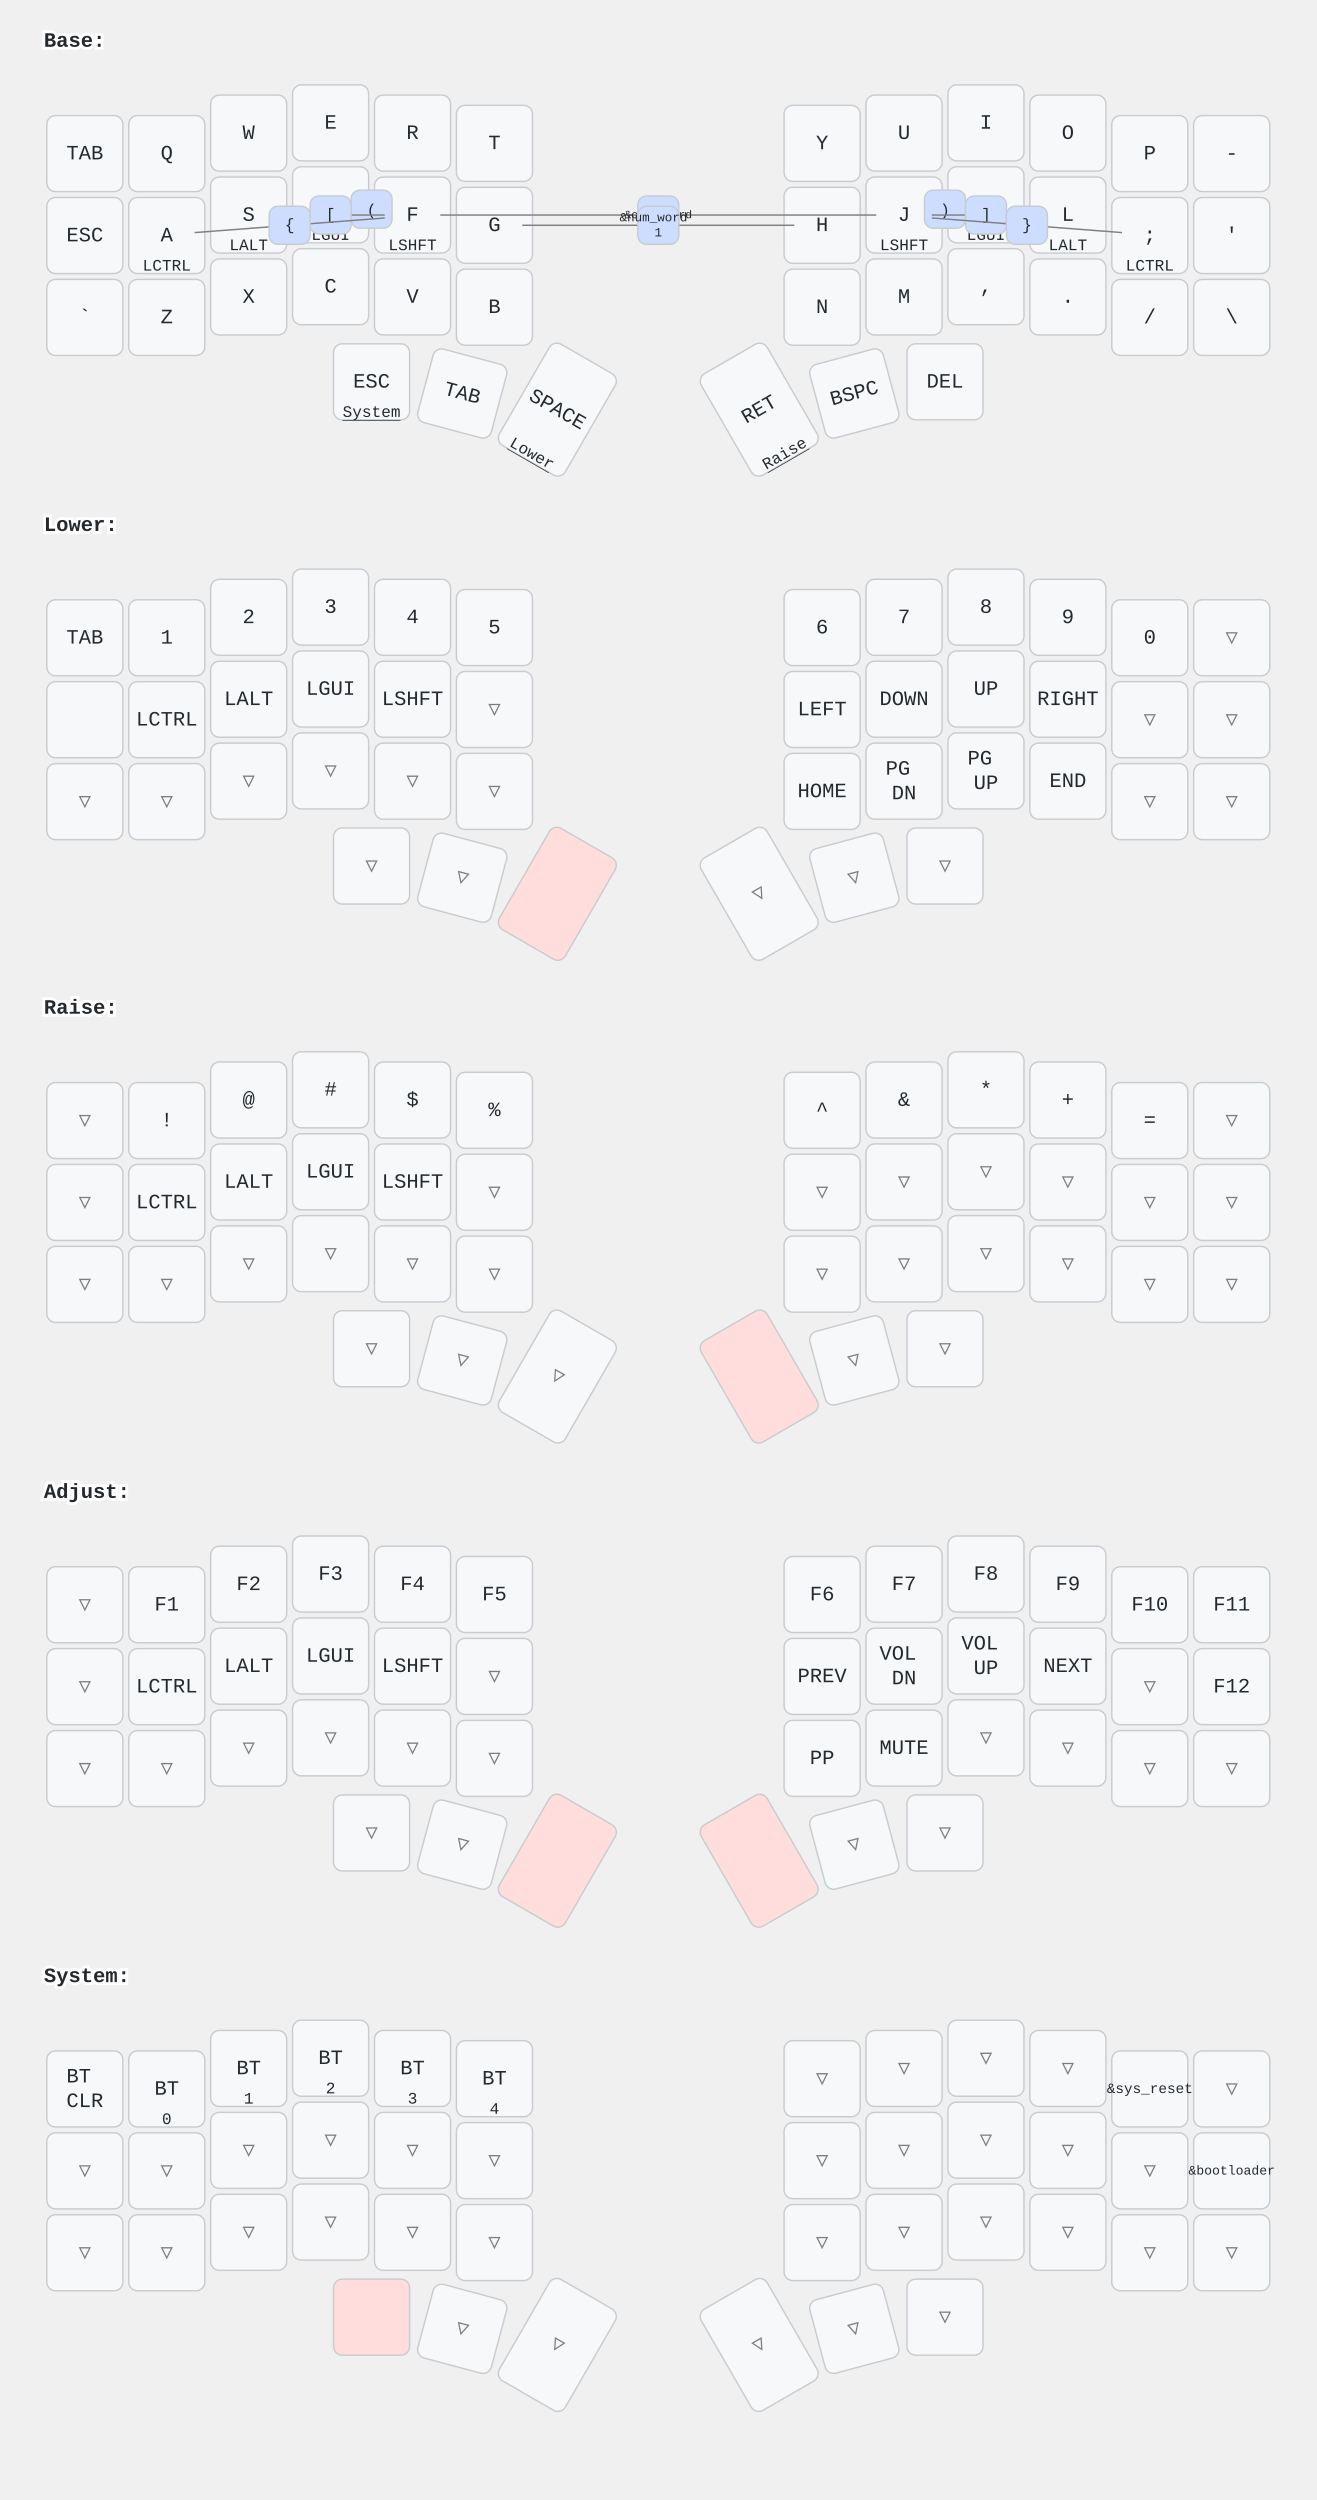
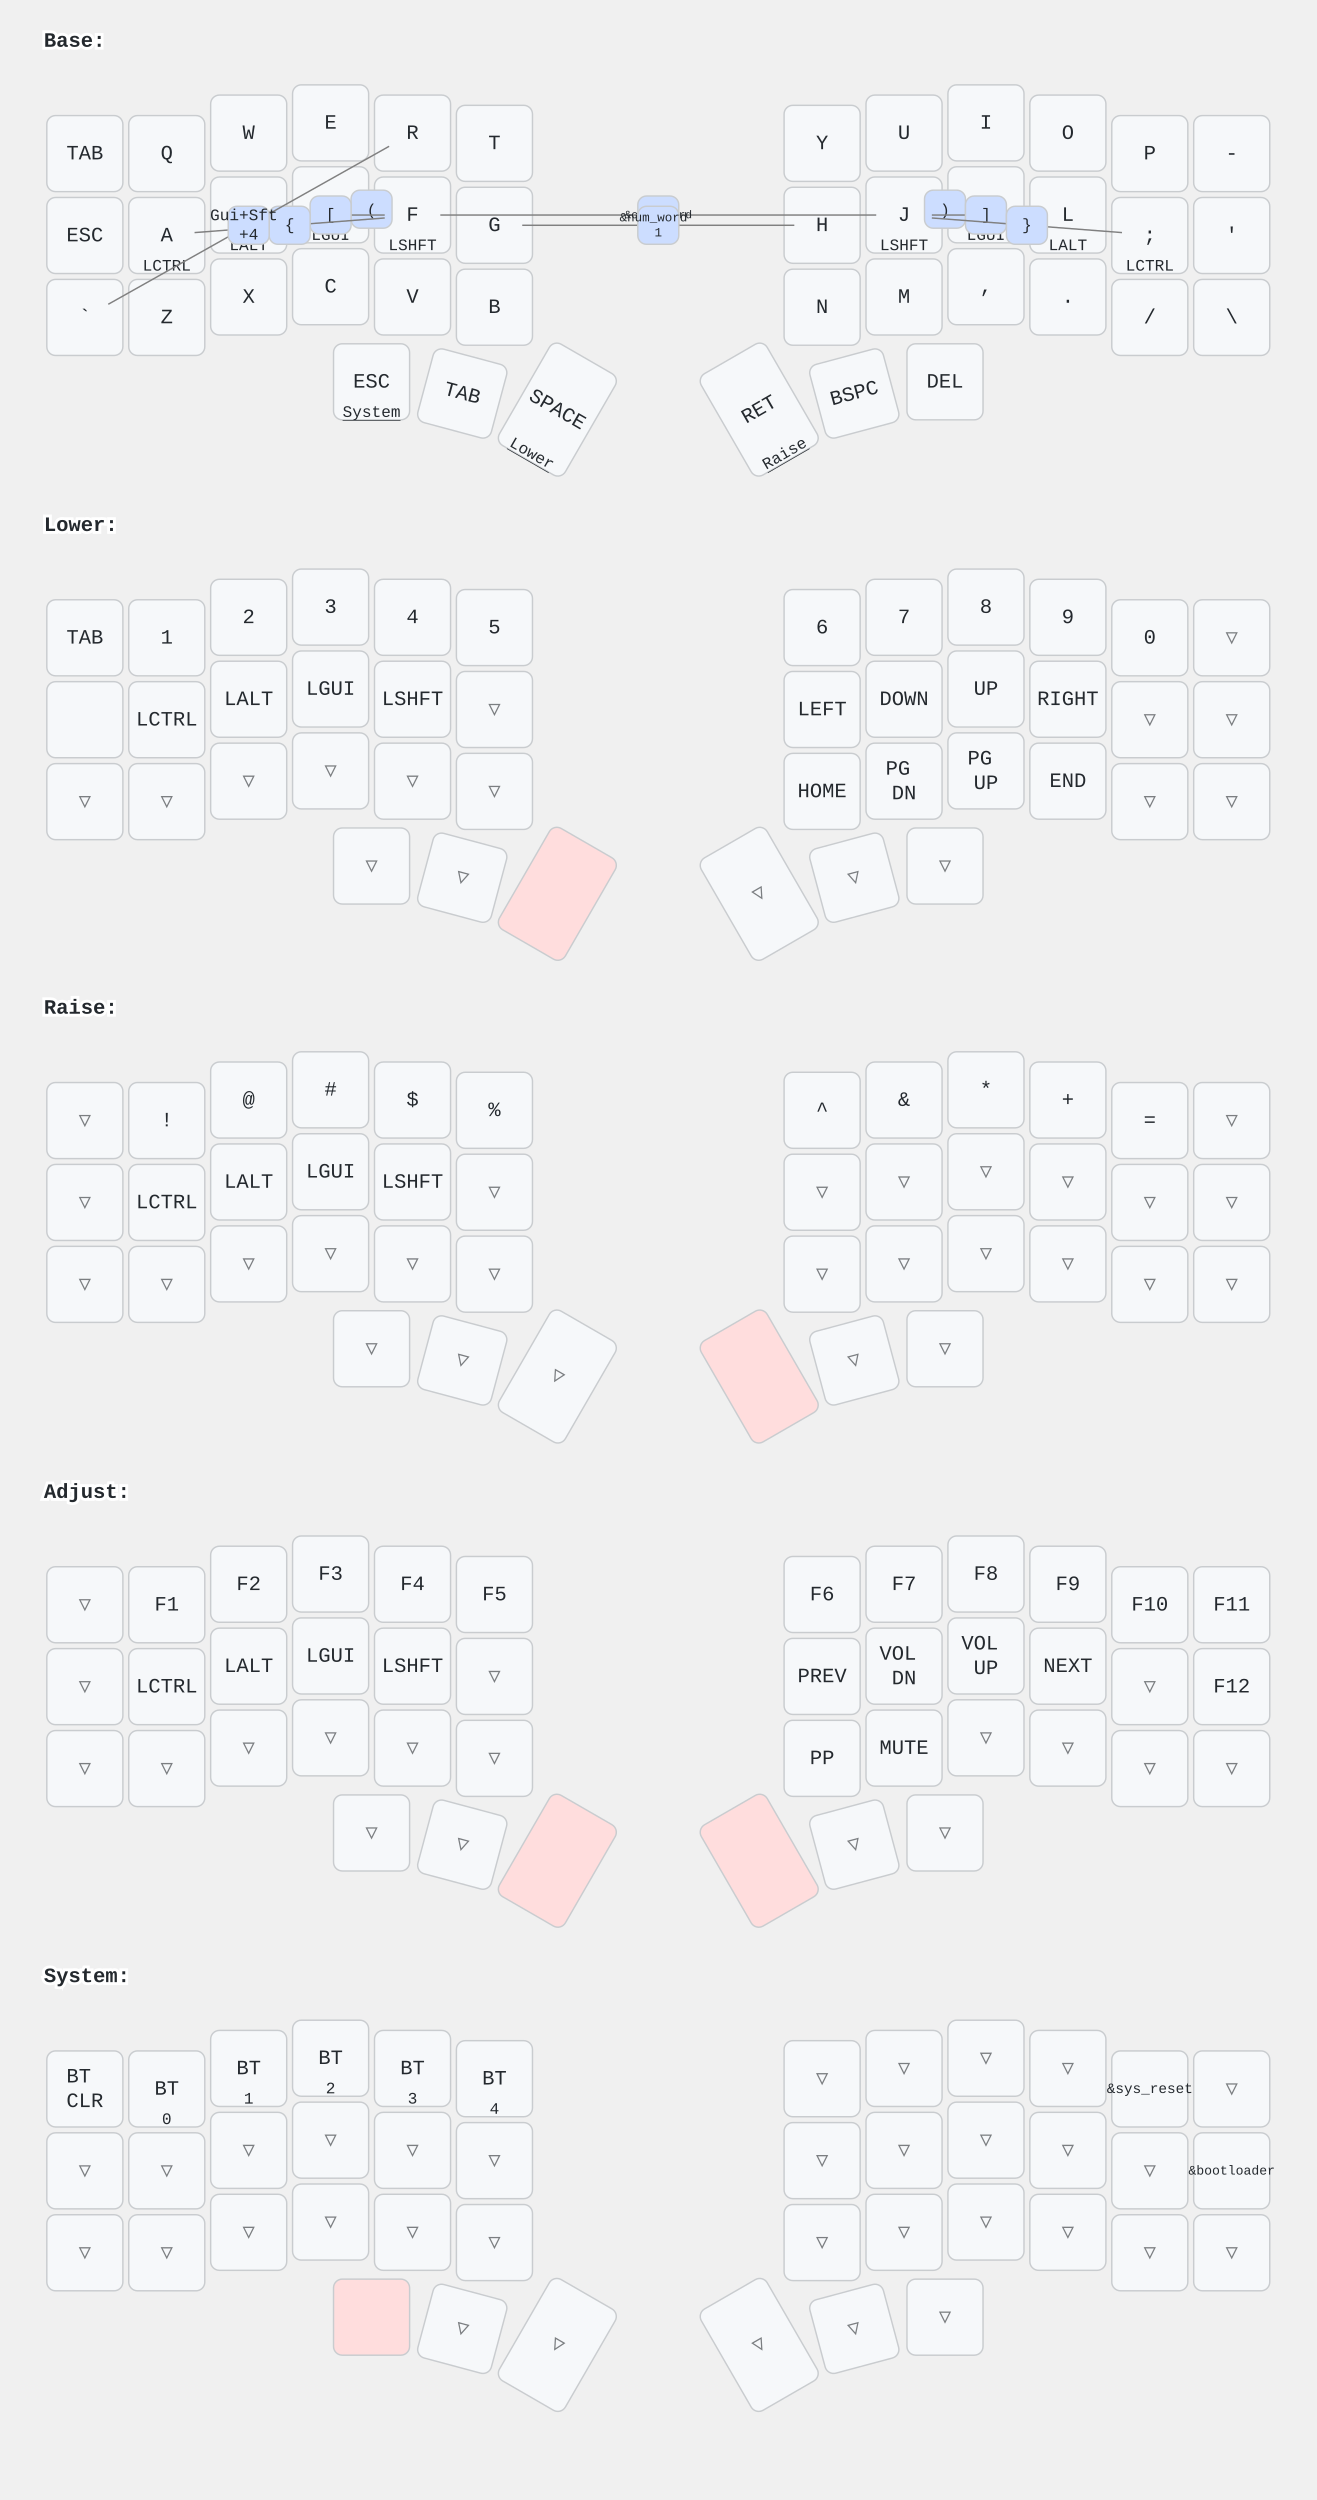
<svg xmlns="http://www.w3.org/2000/svg" width="900" height="1709" viewBox="0 0 900 1709" class="keymap">
  <style>/* inherit to force styles through use tags */
svg path {
    fill: inherit;
}

/* font and background color specifications */
svg.keymap {
    font-family: SFMono-Regular,Consolas,Liberation Mono,Menlo,monospace;
    font-size: 14px;
    font-kerning: normal;
    text-rendering: optimizeLegibility;
    fill: #24292e;
}

/* default key styling */
rect.key {
    fill: #f6f8fa;
}

rect.key, rect.combo {
    stroke: #c9cccf;
    stroke-width: 1;
}

/* default key side styling, only used is draw_key_sides is set */
rect.side {
    filter: brightness(90%);
}

/* color accent for combo boxes */
rect.combo, rect.combo-separate {
    fill: #cdf;
}

/* color accent for held keys */
rect.held, rect.combo.held {
    fill: #fdd;
}

/* color accent for ghost (optional) keys */
rect.ghost, rect.combo.ghost {
    stroke-dasharray: 4, 4;
    stroke-width: 2;
}

text {
    text-anchor: middle;
    dominant-baseline: middle;
}

/* styling for layer labels */
text.label {
    font-weight: bold;
    text-anchor: start;
    stroke: white;
    stroke-width: 4;
    paint-order: stroke;
}

/* styling for optional footer */
text.footer {
    text-anchor: end;
    dominant-baseline: auto;
    stroke: white;
    stroke-width: 4;
    paint-order: stroke;
}

/* styling for combo tap, and key non-tap label text */
text.combo, text.hold, text.shifted, text.left, text.right, text.tl, text.tr, text.bl, text.br {
    font-size: 11px;
}

text.hold, text.bl, text.br {
    text-anchor: middle;
    dominant-baseline: auto;
}

text.shifted, text.tl, text.tr {
    text-anchor: middle;
    dominant-baseline: hanging;
}

text.left, text.tl, text.bl {
    text-anchor: start;
}

text.right, text.tr, text.br {
    text-anchor: end;
}

text.layer-activator {
    text-decoration: underline;
}

/* styling for hold/shifted label text in combo box */
text.combo.hold, text.combo.shifted, text.combo.left, text.combo.right {
    font-size: 8px;
}

/* lighter symbol for transparent keys */
text.trans {
    fill: #7b7e81;
}

/* styling for combo dendrons */
path.combo {
    stroke-width: 1;
    stroke: gray;
    fill: none;
}

/* Start Tabler Icons Cleanup */
/* cannot use height/width with glyphs */
.icon-tabler &gt; path {
    fill: inherit;
    stroke: inherit;
    stroke-width: 2;
}
/* hide tabler's default box */
.icon-tabler &gt; path[stroke="none"][fill="none"] {
    visibility: hidden;
}
/* End Tabler Icons Cleanup */
</style>
  <g transform="translate(30, 0)" class="layer-Base">
    <text x="0" y="28" class="label" id="Base">Base:</text>
    <g transform="translate(0, 56)">
      <g transform="translate(28, 49)" class="key keypos-0">
        <rect rx="6" ry="6" x="-26" y="-26" width="52" height="52" class="key" />
        <text x="0" y="0" class="key tap">TAB</text>
      </g>
      <g transform="translate(84, 49)" class="key keypos-1">
        <rect rx="6" ry="6" x="-26" y="-26" width="52" height="52" class="key" />
        <text x="0" y="0" class="key tap">Q</text>
      </g>
      <g transform="translate(140, 35)" class="key keypos-2">
        <rect rx="6" ry="6" x="-26" y="-26" width="52" height="52" class="key" />
        <text x="0" y="0" class="key tap">W</text>
      </g>
      <g transform="translate(196, 28)" class="key keypos-3">
        <rect rx="6" ry="6" x="-26" y="-26" width="52" height="52" class="key" />
        <text x="0" y="0" class="key tap">E</text>
      </g>
      <g transform="translate(252, 35)" class="key keypos-4">
        <rect rx="6" ry="6" x="-26" y="-26" width="52" height="52" class="key" />
        <text x="0" y="0" class="key tap">R</text>
      </g>
      <g transform="translate(308, 42)" class="key keypos-5">
        <rect rx="6" ry="6" x="-26" y="-26" width="52" height="52" class="key" />
        <text x="0" y="0" class="key tap">T</text>
      </g>
      <g transform="translate(532, 42)" class="key keypos-6">
        <rect rx="6" ry="6" x="-26" y="-26" width="52" height="52" class="key" />
        <text x="0" y="0" class="key tap">Y</text>
      </g>
      <g transform="translate(588, 35)" class="key keypos-7">
        <rect rx="6" ry="6" x="-26" y="-26" width="52" height="52" class="key" />
        <text x="0" y="0" class="key tap">U</text>
      </g>
      <g transform="translate(644, 28)" class="key keypos-8">
        <rect rx="6" ry="6" x="-26" y="-26" width="52" height="52" class="key" />
        <text x="0" y="0" class="key tap">I</text>
      </g>
      <g transform="translate(700, 35)" class="key keypos-9">
        <rect rx="6" ry="6" x="-26" y="-26" width="52" height="52" class="key" />
        <text x="0" y="0" class="key tap">O</text>
      </g>
      <g transform="translate(756, 49)" class="key keypos-10">
        <rect rx="6" ry="6" x="-26" y="-26" width="52" height="52" class="key" />
        <text x="0" y="0" class="key tap">P</text>
      </g>
      <g transform="translate(812, 49)" class="key keypos-11">
        <rect rx="6" ry="6" x="-26" y="-26" width="52" height="52" class="key" />
        <text x="0" y="0" class="key tap">-</text>
      </g>
      <g transform="translate(28, 105)" class="key keypos-12">
        <rect rx="6" ry="6" x="-26" y="-26" width="52" height="52" class="key" />
        <text x="0" y="0" class="key tap">ESC</text>
      </g>
      <g transform="translate(84, 105)" class="key keypos-13">
        <rect rx="6" ry="6" x="-26" y="-26" width="52" height="52" class="key" />
        <text x="0" y="0" class="key tap">A</text>
        <text x="0" y="24" class="key hold">LCTRL</text>
      </g>
      <g transform="translate(140, 91)" class="key keypos-14">
        <rect rx="6" ry="6" x="-26" y="-26" width="52" height="52" class="key" />
        <text x="0" y="0" class="key tap">S</text>
        <text x="0" y="24" class="key hold">LALT</text>
      </g>
      <g transform="translate(196, 84)" class="key keypos-15">
        <rect rx="6" ry="6" x="-26" y="-26" width="52" height="52" class="key" />
        <text x="0" y="0" class="key tap">D</text>
        <text x="0" y="24" class="key hold">LGUI</text>
      </g>
      <g transform="translate(252, 91)" class="key keypos-16">
        <rect rx="6" ry="6" x="-26" y="-26" width="52" height="52" class="key" />
        <text x="0" y="0" class="key tap">F</text>
        <text x="0" y="24" class="key hold">LSHFT</text>
      </g>
      <g transform="translate(308, 98)" class="key keypos-17">
        <rect rx="6" ry="6" x="-26" y="-26" width="52" height="52" class="key" />
        <text x="0" y="0" class="key tap">G</text>
      </g>
      <g transform="translate(532, 98)" class="key keypos-18">
        <rect rx="6" ry="6" x="-26" y="-26" width="52" height="52" class="key" />
        <text x="0" y="0" class="key tap">H</text>
      </g>
      <g transform="translate(588, 91)" class="key keypos-19">
        <rect rx="6" ry="6" x="-26" y="-26" width="52" height="52" class="key" />
        <text x="0" y="0" class="key tap">J</text>
        <text x="0" y="24" class="key hold">LSHFT</text>
      </g>
      <g transform="translate(644, 84)" class="key keypos-20">
        <rect rx="6" ry="6" x="-26" y="-26" width="52" height="52" class="key" />
        <text x="0" y="0" class="key tap">K</text>
        <text x="0" y="24" class="key hold">LGUI</text>
      </g>
      <g transform="translate(700, 91)" class="key keypos-21">
        <rect rx="6" ry="6" x="-26" y="-26" width="52" height="52" class="key" />
        <text x="0" y="0" class="key tap">L</text>
        <text x="0" y="24" class="key hold">LALT</text>
      </g>
      <g transform="translate(756, 105)" class="key keypos-22">
        <rect rx="6" ry="6" x="-26" y="-26" width="52" height="52" class="key" />
        <text x="0" y="0" class="key tap">;</text>
        <text x="0" y="24" class="key hold">LCTRL</text>
      </g>
      <g transform="translate(812, 105)" class="key keypos-23">
        <rect rx="6" ry="6" x="-26" y="-26" width="52" height="52" class="key" />
        <text x="0" y="0" class="key tap">'</text>
      </g>
      <g transform="translate(28, 161)" class="key keypos-24">
        <rect rx="6" ry="6" x="-26" y="-26" width="52" height="52" class="key" />
        <text x="0" y="0" class="key tap">`</text>
      </g>
      <g transform="translate(84, 161)" class="key keypos-25">
        <rect rx="6" ry="6" x="-26" y="-26" width="52" height="52" class="key" />
        <text x="0" y="0" class="key tap">Z</text>
      </g>
      <g transform="translate(140, 147)" class="key keypos-26">
        <rect rx="6" ry="6" x="-26" y="-26" width="52" height="52" class="key" />
        <text x="0" y="0" class="key tap">X</text>
      </g>
      <g transform="translate(196, 140)" class="key keypos-27">
        <rect rx="6" ry="6" x="-26" y="-26" width="52" height="52" class="key" />
        <text x="0" y="0" class="key tap">C</text>
      </g>
      <g transform="translate(252, 147)" class="key keypos-28">
        <rect rx="6" ry="6" x="-26" y="-26" width="52" height="52" class="key" />
        <text x="0" y="0" class="key tap">V</text>
      </g>
      <g transform="translate(308, 154)" class="key keypos-29">
        <rect rx="6" ry="6" x="-26" y="-26" width="52" height="52" class="key" />
        <text x="0" y="0" class="key tap">B</text>
      </g>
      <g transform="translate(532, 154)" class="key keypos-30">
        <rect rx="6" ry="6" x="-26" y="-26" width="52" height="52" class="key" />
        <text x="0" y="0" class="key tap">N</text>
      </g>
      <g transform="translate(588, 147)" class="key keypos-31">
        <rect rx="6" ry="6" x="-26" y="-26" width="52" height="52" class="key" />
        <text x="0" y="0" class="key tap">M</text>
      </g>
      <g transform="translate(644, 140)" class="key keypos-32">
        <rect rx="6" ry="6" x="-26" y="-26" width="52" height="52" class="key" />
        <text x="0" y="0" class="key tap">,</text>
      </g>
      <g transform="translate(700, 147)" class="key keypos-33">
        <rect rx="6" ry="6" x="-26" y="-26" width="52" height="52" class="key" />
        <text x="0" y="0" class="key tap">.</text>
      </g>
      <g transform="translate(756, 161)" class="key keypos-34">
        <rect rx="6" ry="6" x="-26" y="-26" width="52" height="52" class="key" />
        <text x="0" y="0" class="key tap">/</text>
      </g>
      <g transform="translate(812, 161)" class="key keypos-35">
        <rect rx="6" ry="6" x="-26" y="-26" width="52" height="52" class="key" />
        <text x="0" y="0" class="key tap">\</text>
      </g>
      <g transform="translate(224, 205)" class="key keypos-36">
        <rect rx="6" ry="6" x="-26" y="-26" width="52" height="52" class="key" />
        <text x="0" y="0" class="key tap">ESC</text>
        <a href="#System">
          <text x="0" y="24" class="key hold layer-activator">System</text>
        </a>
      </g>
      <g transform="translate(286, 213) rotate(15.0)" class="key keypos-37">
        <rect rx="6" ry="6" x="-26" y="-26" width="52" height="52" class="key" />
        <text x="0" y="0" class="key tap">TAB</text>
      </g>
      <g transform="translate(351, 224) rotate(30.0)" class="key keypos-38">
        <rect rx="6" ry="6" x="-26" y="-40" width="52" height="80" class="key" />
        <text x="0" y="0" class="key tap">SPACE</text>
        <a href="#Lower">
          <text x="0" y="38" class="key hold layer-activator">Lower</text>
        </a>
      </g>
      <g transform="translate(489, 224) rotate(-30.0)" class="key keypos-39">
        <rect rx="6" ry="6" x="-26" y="-40" width="52" height="80" class="key" />
        <text x="0" y="0" class="key tap">RET</text>
        <a href="#Raise">
          <text x="0" y="38" class="key hold layer-activator">Raise</text>
        </a>
      </g>
      <g transform="translate(554, 213) rotate(-15.0)" class="key keypos-40">
        <rect rx="6" ry="6" x="-26" y="-26" width="52" height="52" class="key" />
        <text x="0" y="0" class="key tap">BSPC</text>
      </g>
      <g transform="translate(616, 205)" class="key keypos-41">
        <rect rx="6" ry="6" x="-26" y="-26" width="52" height="52" class="key" />
        <text x="0" y="0" class="key tap">DEL</text>
      </g>
      <g class="combo combopos-0">
        <rect rx="6" ry="6" x="210" y="74" width="28" height="26" class="combo" />
        <text x="224" y="88" class="combo tap">(</text>
      </g>
      <g class="combo combopos-1">
        <rect rx="6" ry="6" x="602" y="74" width="28" height="26" class="combo" />
        <text x="616" y="88" class="combo tap">)</text>
      </g>
      <g class="combo combopos-2">
        <path d="M196,91 l-37,0" class="combo" />
        <path d="M196,91 l37,0" class="combo" />
        <rect rx="6" ry="6" x="182" y="78" width="28" height="26" class="combo" />
        <text x="196" y="91" class="combo tap">[</text>
      </g>
      <g class="combo combopos-3">
        <path d="M644,91 l-37,0" class="combo" />
        <path d="M644,91 l37,0" class="combo" />
        <rect rx="6" ry="6" x="630" y="78" width="28" height="26" class="combo" />
        <text x="644" y="91" class="combo tap">]</text>
      </g>
      <g class="combo combopos-4">
        <path d="M168,98 l-65,5" class="combo" />
        <path d="M168,98 l65,-5" class="combo" />
        <rect rx="6" ry="6" x="154" y="85" width="28" height="26" class="combo" />
        <text x="168" y="98" class="combo tap">{</text>
      </g>
      <g class="combo combopos-5">
        <path d="M672,98 l-65,-5" class="combo" />
        <path d="M672,98 l65,5" class="combo" />
        <rect rx="6" ry="6" x="658" y="85" width="28" height="26" class="combo" />
        <text x="672" y="98" class="combo tap">}</text>
      </g>
      <g class="combo combopos-6">
        <path d="M420,91 l-149,0" class="combo" />
        <path d="M420,91 l149,0" class="combo" />
        <rect rx="6" ry="6" x="406" y="78" width="28" height="26" class="combo" />
        <text x="420" y="91" class="combo tap">
          <tspan style="font-size: 70%">&amp;caps_word</tspan>
        </text>
      </g>
      <g class="combo combopos-7">
+         <path d="M140,98 l-96,54" class="combo" />
+         <path d="M140,98 l96,-54" class="combo" />
+         <rect rx="6" ry="6" x="126" y="85" width="28" height="26" class="combo" />
+         <text x="140" y="98" class="combo tap">
+           <tspan x="140" dy="-0.6em">Gui+Sft</tspan>
+           <tspan x="140" dy="1.2em">+4</tspan>
+         </text>
+       </g>
+       <g class="combo combopos-8">
        <path d="M420,98 l-93,0" class="combo" />
        <path d="M420,98 l93,0" class="combo" />
        <rect rx="6" ry="6" x="406" y="85" width="28" height="26" class="combo" />
        <text x="420" y="98" class="combo tap">
          <tspan x="420" dy="-0.6em" style="font-size: 78%">&amp;num_word</tspan>
          <tspan x="420" dy="1.2em" style="font-size: 78%">1</tspan>
        </text>
      </g>
    </g>
  </g>
  <g transform="translate(30, 331)" class="layer-Lower">
    <text x="0" y="28" class="label" id="Lower">Lower:</text>
    <g transform="translate(0, 56)">
      <g transform="translate(28, 49)" class="key keypos-0">
        <rect rx="6" ry="6" x="-26" y="-26" width="52" height="52" class="key" />
        <text x="0" y="0" class="key tap">TAB</text>
      </g>
      <g transform="translate(84, 49)" class="key keypos-1">
        <rect rx="6" ry="6" x="-26" y="-26" width="52" height="52" class="key" />
        <text x="0" y="0" class="key tap">1</text>
      </g>
      <g transform="translate(140, 35)" class="key keypos-2">
        <rect rx="6" ry="6" x="-26" y="-26" width="52" height="52" class="key" />
        <text x="0" y="0" class="key tap">2</text>
      </g>
      <g transform="translate(196, 28)" class="key keypos-3">
        <rect rx="6" ry="6" x="-26" y="-26" width="52" height="52" class="key" />
        <text x="0" y="0" class="key tap">3</text>
      </g>
      <g transform="translate(252, 35)" class="key keypos-4">
        <rect rx="6" ry="6" x="-26" y="-26" width="52" height="52" class="key" />
        <text x="0" y="0" class="key tap">4</text>
      </g>
      <g transform="translate(308, 42)" class="key keypos-5">
        <rect rx="6" ry="6" x="-26" y="-26" width="52" height="52" class="key" />
        <text x="0" y="0" class="key tap">5</text>
      </g>
      <g transform="translate(532, 42)" class="key keypos-6">
        <rect rx="6" ry="6" x="-26" y="-26" width="52" height="52" class="key" />
        <text x="0" y="0" class="key tap">6</text>
      </g>
      <g transform="translate(588, 35)" class="key keypos-7">
        <rect rx="6" ry="6" x="-26" y="-26" width="52" height="52" class="key" />
        <text x="0" y="0" class="key tap">7</text>
      </g>
      <g transform="translate(644, 28)" class="key keypos-8">
        <rect rx="6" ry="6" x="-26" y="-26" width="52" height="52" class="key" />
        <text x="0" y="0" class="key tap">8</text>
      </g>
      <g transform="translate(700, 35)" class="key keypos-9">
        <rect rx="6" ry="6" x="-26" y="-26" width="52" height="52" class="key" />
        <text x="0" y="0" class="key tap">9</text>
      </g>
      <g transform="translate(756, 49)" class="key keypos-10">
        <rect rx="6" ry="6" x="-26" y="-26" width="52" height="52" class="key" />
        <text x="0" y="0" class="key tap">0</text>
      </g>
      <g transform="translate(812, 49)" class="key trans keypos-11">
        <rect rx="6" ry="6" x="-26" y="-26" width="52" height="52" class="key trans" />
        <text x="0" y="0" class="key trans tap">▽</text>
      </g>
      <g transform="translate(28, 105)" class="key keypos-12">
        <rect rx="6" ry="6" x="-26" y="-26" width="52" height="52" class="key" />
      </g>
      <g transform="translate(84, 105)" class="key keypos-13">
        <rect rx="6" ry="6" x="-26" y="-26" width="52" height="52" class="key" />
        <text x="0" y="0" class="key tap">LCTRL</text>
      </g>
      <g transform="translate(140, 91)" class="key keypos-14">
        <rect rx="6" ry="6" x="-26" y="-26" width="52" height="52" class="key" />
        <text x="0" y="0" class="key tap">LALT</text>
      </g>
      <g transform="translate(196, 84)" class="key keypos-15">
        <rect rx="6" ry="6" x="-26" y="-26" width="52" height="52" class="key" />
        <text x="0" y="0" class="key tap">LGUI</text>
      </g>
      <g transform="translate(252, 91)" class="key keypos-16">
        <rect rx="6" ry="6" x="-26" y="-26" width="52" height="52" class="key" />
        <text x="0" y="0" class="key tap">LSHFT</text>
      </g>
      <g transform="translate(308, 98)" class="key trans keypos-17">
        <rect rx="6" ry="6" x="-26" y="-26" width="52" height="52" class="key trans" />
        <text x="0" y="0" class="key trans tap">▽</text>
      </g>
      <g transform="translate(532, 98)" class="key keypos-18">
        <rect rx="6" ry="6" x="-26" y="-26" width="52" height="52" class="key" />
        <text x="0" y="0" class="key tap">LEFT</text>
      </g>
      <g transform="translate(588, 91)" class="key keypos-19">
        <rect rx="6" ry="6" x="-26" y="-26" width="52" height="52" class="key" />
        <text x="0" y="0" class="key tap">DOWN</text>
      </g>
      <g transform="translate(644, 84)" class="key keypos-20">
        <rect rx="6" ry="6" x="-26" y="-26" width="52" height="52" class="key" />
        <text x="0" y="0" class="key tap">UP</text>
      </g>
      <g transform="translate(700, 91)" class="key keypos-21">
        <rect rx="6" ry="6" x="-26" y="-26" width="52" height="52" class="key" />
        <text x="0" y="0" class="key tap">RIGHT</text>
      </g>
      <g transform="translate(756, 105)" class="key trans keypos-22">
        <rect rx="6" ry="6" x="-26" y="-26" width="52" height="52" class="key trans" />
        <text x="0" y="0" class="key trans tap">▽</text>
      </g>
      <g transform="translate(812, 105)" class="key trans keypos-23">
        <rect rx="6" ry="6" x="-26" y="-26" width="52" height="52" class="key trans" />
        <text x="0" y="0" class="key trans tap">▽</text>
      </g>
      <g transform="translate(28, 161)" class="key trans keypos-24">
        <rect rx="6" ry="6" x="-26" y="-26" width="52" height="52" class="key trans" />
        <text x="0" y="0" class="key trans tap">▽</text>
      </g>
      <g transform="translate(84, 161)" class="key trans keypos-25">
        <rect rx="6" ry="6" x="-26" y="-26" width="52" height="52" class="key trans" />
        <text x="0" y="0" class="key trans tap">▽</text>
      </g>
      <g transform="translate(140, 147)" class="key trans keypos-26">
        <rect rx="6" ry="6" x="-26" y="-26" width="52" height="52" class="key trans" />
        <text x="0" y="0" class="key trans tap">▽</text>
      </g>
      <g transform="translate(196, 140)" class="key trans keypos-27">
        <rect rx="6" ry="6" x="-26" y="-26" width="52" height="52" class="key trans" />
        <text x="0" y="0" class="key trans tap">▽</text>
      </g>
      <g transform="translate(252, 147)" class="key trans keypos-28">
        <rect rx="6" ry="6" x="-26" y="-26" width="52" height="52" class="key trans" />
        <text x="0" y="0" class="key trans tap">▽</text>
      </g>
      <g transform="translate(308, 154)" class="key trans keypos-29">
        <rect rx="6" ry="6" x="-26" y="-26" width="52" height="52" class="key trans" />
        <text x="0" y="0" class="key trans tap">▽</text>
      </g>
      <g transform="translate(532, 154)" class="key keypos-30">
        <rect rx="6" ry="6" x="-26" y="-26" width="52" height="52" class="key" />
        <text x="0" y="0" class="key tap">HOME</text>
      </g>
      <g transform="translate(588, 147)" class="key keypos-31">
        <rect rx="6" ry="6" x="-26" y="-26" width="52" height="52" class="key" />
        <text x="0" y="0" class="key tap">
          <tspan x="0" dy="-0.6em">PG</tspan>
          <tspan x="0" dy="1.2em">DN</tspan>
        </text>
      </g>
      <g transform="translate(644, 140)" class="key keypos-32">
        <rect rx="6" ry="6" x="-26" y="-26" width="52" height="52" class="key" />
        <text x="0" y="0" class="key tap">
          <tspan x="0" dy="-0.6em">PG</tspan>
          <tspan x="0" dy="1.2em">UP</tspan>
        </text>
      </g>
      <g transform="translate(700, 147)" class="key keypos-33">
        <rect rx="6" ry="6" x="-26" y="-26" width="52" height="52" class="key" />
        <text x="0" y="0" class="key tap">END</text>
      </g>
      <g transform="translate(756, 161)" class="key trans keypos-34">
        <rect rx="6" ry="6" x="-26" y="-26" width="52" height="52" class="key trans" />
        <text x="0" y="0" class="key trans tap">▽</text>
      </g>
      <g transform="translate(812, 161)" class="key trans keypos-35">
        <rect rx="6" ry="6" x="-26" y="-26" width="52" height="52" class="key trans" />
        <text x="0" y="0" class="key trans tap">▽</text>
      </g>
      <g transform="translate(224, 205)" class="key trans keypos-36">
        <rect rx="6" ry="6" x="-26" y="-26" width="52" height="52" class="key trans" />
        <text x="0" y="0" class="key trans tap">▽</text>
      </g>
      <g transform="translate(286, 213) rotate(15.0)" class="key trans keypos-37">
        <rect rx="6" ry="6" x="-26" y="-26" width="52" height="52" class="key trans" />
        <text x="0" y="0" class="key trans tap">▽</text>
      </g>
      <g transform="translate(351, 224) rotate(30.0)" class="key held keypos-38">
        <rect rx="6" ry="6" x="-26" y="-40" width="52" height="80" class="key held" />
      </g>
      <g transform="translate(489, 224) rotate(-30.0)" class="key trans keypos-39">
        <rect rx="6" ry="6" x="-26" y="-40" width="52" height="80" class="key trans" />
        <text x="0" y="0" class="key trans tap">▽</text>
      </g>
      <g transform="translate(554, 213) rotate(-15.0)" class="key trans keypos-40">
        <rect rx="6" ry="6" x="-26" y="-26" width="52" height="52" class="key trans" />
        <text x="0" y="0" class="key trans tap">▽</text>
      </g>
      <g transform="translate(616, 205)" class="key trans keypos-41">
        <rect rx="6" ry="6" x="-26" y="-26" width="52" height="52" class="key trans" />
        <text x="0" y="0" class="key trans tap">▽</text>
      </g>
    </g>
  </g>
  <g transform="translate(30, 661)" class="layer-Raise">
    <text x="0" y="28" class="label" id="Raise">Raise:</text>
    <g transform="translate(0, 56)">
      <g transform="translate(28, 49)" class="key trans keypos-0">
        <rect rx="6" ry="6" x="-26" y="-26" width="52" height="52" class="key trans" />
        <text x="0" y="0" class="key trans tap">▽</text>
      </g>
      <g transform="translate(84, 49)" class="key keypos-1">
        <rect rx="6" ry="6" x="-26" y="-26" width="52" height="52" class="key" />
        <text x="0" y="0" class="key tap">!</text>
      </g>
      <g transform="translate(140, 35)" class="key keypos-2">
        <rect rx="6" ry="6" x="-26" y="-26" width="52" height="52" class="key" />
        <text x="0" y="0" class="key tap">@</text>
      </g>
      <g transform="translate(196, 28)" class="key keypos-3">
        <rect rx="6" ry="6" x="-26" y="-26" width="52" height="52" class="key" />
        <text x="0" y="0" class="key tap">#</text>
      </g>
      <g transform="translate(252, 35)" class="key keypos-4">
        <rect rx="6" ry="6" x="-26" y="-26" width="52" height="52" class="key" />
        <text x="0" y="0" class="key tap">$</text>
      </g>
      <g transform="translate(308, 42)" class="key keypos-5">
        <rect rx="6" ry="6" x="-26" y="-26" width="52" height="52" class="key" />
        <text x="0" y="0" class="key tap">%</text>
      </g>
      <g transform="translate(532, 42)" class="key keypos-6">
        <rect rx="6" ry="6" x="-26" y="-26" width="52" height="52" class="key" />
        <text x="0" y="0" class="key tap">^</text>
      </g>
      <g transform="translate(588, 35)" class="key keypos-7">
        <rect rx="6" ry="6" x="-26" y="-26" width="52" height="52" class="key" />
        <text x="0" y="0" class="key tap">&amp;</text>
      </g>
      <g transform="translate(644, 28)" class="key keypos-8">
        <rect rx="6" ry="6" x="-26" y="-26" width="52" height="52" class="key" />
        <text x="0" y="0" class="key tap">*</text>
      </g>
      <g transform="translate(700, 35)" class="key keypos-9">
        <rect rx="6" ry="6" x="-26" y="-26" width="52" height="52" class="key" />
        <text x="0" y="0" class="key tap">+</text>
      </g>
      <g transform="translate(756, 49)" class="key keypos-10">
        <rect rx="6" ry="6" x="-26" y="-26" width="52" height="52" class="key" />
        <text x="0" y="0" class="key tap">=</text>
      </g>
      <g transform="translate(812, 49)" class="key trans keypos-11">
        <rect rx="6" ry="6" x="-26" y="-26" width="52" height="52" class="key trans" />
        <text x="0" y="0" class="key trans tap">▽</text>
      </g>
      <g transform="translate(28, 105)" class="key trans keypos-12">
        <rect rx="6" ry="6" x="-26" y="-26" width="52" height="52" class="key trans" />
        <text x="0" y="0" class="key trans tap">▽</text>
      </g>
      <g transform="translate(84, 105)" class="key keypos-13">
        <rect rx="6" ry="6" x="-26" y="-26" width="52" height="52" class="key" />
        <text x="0" y="0" class="key tap">LCTRL</text>
      </g>
      <g transform="translate(140, 91)" class="key keypos-14">
        <rect rx="6" ry="6" x="-26" y="-26" width="52" height="52" class="key" />
        <text x="0" y="0" class="key tap">LALT</text>
      </g>
      <g transform="translate(196, 84)" class="key keypos-15">
        <rect rx="6" ry="6" x="-26" y="-26" width="52" height="52" class="key" />
        <text x="0" y="0" class="key tap">LGUI</text>
      </g>
      <g transform="translate(252, 91)" class="key keypos-16">
        <rect rx="6" ry="6" x="-26" y="-26" width="52" height="52" class="key" />
        <text x="0" y="0" class="key tap">LSHFT</text>
      </g>
      <g transform="translate(308, 98)" class="key trans keypos-17">
        <rect rx="6" ry="6" x="-26" y="-26" width="52" height="52" class="key trans" />
        <text x="0" y="0" class="key trans tap">▽</text>
      </g>
      <g transform="translate(532, 98)" class="key trans keypos-18">
        <rect rx="6" ry="6" x="-26" y="-26" width="52" height="52" class="key trans" />
        <text x="0" y="0" class="key trans tap">▽</text>
      </g>
      <g transform="translate(588, 91)" class="key trans keypos-19">
        <rect rx="6" ry="6" x="-26" y="-26" width="52" height="52" class="key trans" />
        <text x="0" y="0" class="key trans tap">▽</text>
      </g>
      <g transform="translate(644, 84)" class="key trans keypos-20">
        <rect rx="6" ry="6" x="-26" y="-26" width="52" height="52" class="key trans" />
        <text x="0" y="0" class="key trans tap">▽</text>
      </g>
      <g transform="translate(700, 91)" class="key trans keypos-21">
        <rect rx="6" ry="6" x="-26" y="-26" width="52" height="52" class="key trans" />
        <text x="0" y="0" class="key trans tap">▽</text>
      </g>
      <g transform="translate(756, 105)" class="key trans keypos-22">
        <rect rx="6" ry="6" x="-26" y="-26" width="52" height="52" class="key trans" />
        <text x="0" y="0" class="key trans tap">▽</text>
      </g>
      <g transform="translate(812, 105)" class="key trans keypos-23">
        <rect rx="6" ry="6" x="-26" y="-26" width="52" height="52" class="key trans" />
        <text x="0" y="0" class="key trans tap">▽</text>
      </g>
      <g transform="translate(28, 161)" class="key trans keypos-24">
        <rect rx="6" ry="6" x="-26" y="-26" width="52" height="52" class="key trans" />
        <text x="0" y="0" class="key trans tap">▽</text>
      </g>
      <g transform="translate(84, 161)" class="key trans keypos-25">
        <rect rx="6" ry="6" x="-26" y="-26" width="52" height="52" class="key trans" />
        <text x="0" y="0" class="key trans tap">▽</text>
      </g>
      <g transform="translate(140, 147)" class="key trans keypos-26">
        <rect rx="6" ry="6" x="-26" y="-26" width="52" height="52" class="key trans" />
        <text x="0" y="0" class="key trans tap">▽</text>
      </g>
      <g transform="translate(196, 140)" class="key trans keypos-27">
        <rect rx="6" ry="6" x="-26" y="-26" width="52" height="52" class="key trans" />
        <text x="0" y="0" class="key trans tap">▽</text>
      </g>
      <g transform="translate(252, 147)" class="key trans keypos-28">
        <rect rx="6" ry="6" x="-26" y="-26" width="52" height="52" class="key trans" />
        <text x="0" y="0" class="key trans tap">▽</text>
      </g>
      <g transform="translate(308, 154)" class="key trans keypos-29">
        <rect rx="6" ry="6" x="-26" y="-26" width="52" height="52" class="key trans" />
        <text x="0" y="0" class="key trans tap">▽</text>
      </g>
      <g transform="translate(532, 154)" class="key trans keypos-30">
        <rect rx="6" ry="6" x="-26" y="-26" width="52" height="52" class="key trans" />
        <text x="0" y="0" class="key trans tap">▽</text>
      </g>
      <g transform="translate(588, 147)" class="key trans keypos-31">
        <rect rx="6" ry="6" x="-26" y="-26" width="52" height="52" class="key trans" />
        <text x="0" y="0" class="key trans tap">▽</text>
      </g>
      <g transform="translate(644, 140)" class="key trans keypos-32">
        <rect rx="6" ry="6" x="-26" y="-26" width="52" height="52" class="key trans" />
        <text x="0" y="0" class="key trans tap">▽</text>
      </g>
      <g transform="translate(700, 147)" class="key trans keypos-33">
        <rect rx="6" ry="6" x="-26" y="-26" width="52" height="52" class="key trans" />
        <text x="0" y="0" class="key trans tap">▽</text>
      </g>
      <g transform="translate(756, 161)" class="key trans keypos-34">
        <rect rx="6" ry="6" x="-26" y="-26" width="52" height="52" class="key trans" />
        <text x="0" y="0" class="key trans tap">▽</text>
      </g>
      <g transform="translate(812, 161)" class="key trans keypos-35">
        <rect rx="6" ry="6" x="-26" y="-26" width="52" height="52" class="key trans" />
        <text x="0" y="0" class="key trans tap">▽</text>
      </g>
      <g transform="translate(224, 205)" class="key trans keypos-36">
        <rect rx="6" ry="6" x="-26" y="-26" width="52" height="52" class="key trans" />
        <text x="0" y="0" class="key trans tap">▽</text>
      </g>
      <g transform="translate(286, 213) rotate(15.0)" class="key trans keypos-37">
        <rect rx="6" ry="6" x="-26" y="-26" width="52" height="52" class="key trans" />
        <text x="0" y="0" class="key trans tap">▽</text>
      </g>
      <g transform="translate(351, 224) rotate(30.0)" class="key trans keypos-38">
        <rect rx="6" ry="6" x="-26" y="-40" width="52" height="80" class="key trans" />
        <text x="0" y="0" class="key trans tap">▽</text>
      </g>
      <g transform="translate(489, 224) rotate(-30.0)" class="key held keypos-39">
        <rect rx="6" ry="6" x="-26" y="-40" width="52" height="80" class="key held" />
      </g>
      <g transform="translate(554, 213) rotate(-15.0)" class="key trans keypos-40">
        <rect rx="6" ry="6" x="-26" y="-26" width="52" height="52" class="key trans" />
        <text x="0" y="0" class="key trans tap">▽</text>
      </g>
      <g transform="translate(616, 205)" class="key trans keypos-41">
        <rect rx="6" ry="6" x="-26" y="-26" width="52" height="52" class="key trans" />
        <text x="0" y="0" class="key trans tap">▽</text>
      </g>
    </g>
  </g>
  <g transform="translate(30, 992)" class="layer-Adjust">
    <text x="0" y="28" class="label" id="Adjust">Adjust:</text>
    <g transform="translate(0, 56)">
      <g transform="translate(28, 49)" class="key trans keypos-0">
        <rect rx="6" ry="6" x="-26" y="-26" width="52" height="52" class="key trans" />
        <text x="0" y="0" class="key trans tap">▽</text>
      </g>
      <g transform="translate(84, 49)" class="key keypos-1">
        <rect rx="6" ry="6" x="-26" y="-26" width="52" height="52" class="key" />
        <text x="0" y="0" class="key tap">F1</text>
      </g>
      <g transform="translate(140, 35)" class="key keypos-2">
        <rect rx="6" ry="6" x="-26" y="-26" width="52" height="52" class="key" />
        <text x="0" y="0" class="key tap">F2</text>
      </g>
      <g transform="translate(196, 28)" class="key keypos-3">
        <rect rx="6" ry="6" x="-26" y="-26" width="52" height="52" class="key" />
        <text x="0" y="0" class="key tap">F3</text>
      </g>
      <g transform="translate(252, 35)" class="key keypos-4">
        <rect rx="6" ry="6" x="-26" y="-26" width="52" height="52" class="key" />
        <text x="0" y="0" class="key tap">F4</text>
      </g>
      <g transform="translate(308, 42)" class="key keypos-5">
        <rect rx="6" ry="6" x="-26" y="-26" width="52" height="52" class="key" />
        <text x="0" y="0" class="key tap">F5</text>
      </g>
      <g transform="translate(532, 42)" class="key keypos-6">
        <rect rx="6" ry="6" x="-26" y="-26" width="52" height="52" class="key" />
        <text x="0" y="0" class="key tap">F6</text>
      </g>
      <g transform="translate(588, 35)" class="key keypos-7">
        <rect rx="6" ry="6" x="-26" y="-26" width="52" height="52" class="key" />
        <text x="0" y="0" class="key tap">F7</text>
      </g>
      <g transform="translate(644, 28)" class="key keypos-8">
        <rect rx="6" ry="6" x="-26" y="-26" width="52" height="52" class="key" />
        <text x="0" y="0" class="key tap">F8</text>
      </g>
      <g transform="translate(700, 35)" class="key keypos-9">
        <rect rx="6" ry="6" x="-26" y="-26" width="52" height="52" class="key" />
        <text x="0" y="0" class="key tap">F9</text>
      </g>
      <g transform="translate(756, 49)" class="key keypos-10">
        <rect rx="6" ry="6" x="-26" y="-26" width="52" height="52" class="key" />
        <text x="0" y="0" class="key tap">F10</text>
      </g>
      <g transform="translate(812, 49)" class="key keypos-11">
        <rect rx="6" ry="6" x="-26" y="-26" width="52" height="52" class="key" />
        <text x="0" y="0" class="key tap">F11</text>
      </g>
      <g transform="translate(28, 105)" class="key trans keypos-12">
        <rect rx="6" ry="6" x="-26" y="-26" width="52" height="52" class="key trans" />
        <text x="0" y="0" class="key trans tap">▽</text>
      </g>
      <g transform="translate(84, 105)" class="key keypos-13">
        <rect rx="6" ry="6" x="-26" y="-26" width="52" height="52" class="key" />
        <text x="0" y="0" class="key tap">LCTRL</text>
      </g>
      <g transform="translate(140, 91)" class="key keypos-14">
        <rect rx="6" ry="6" x="-26" y="-26" width="52" height="52" class="key" />
        <text x="0" y="0" class="key tap">LALT</text>
      </g>
      <g transform="translate(196, 84)" class="key keypos-15">
        <rect rx="6" ry="6" x="-26" y="-26" width="52" height="52" class="key" />
        <text x="0" y="0" class="key tap">LGUI</text>
      </g>
      <g transform="translate(252, 91)" class="key keypos-16">
        <rect rx="6" ry="6" x="-26" y="-26" width="52" height="52" class="key" />
        <text x="0" y="0" class="key tap">LSHFT</text>
      </g>
      <g transform="translate(308, 98)" class="key trans keypos-17">
        <rect rx="6" ry="6" x="-26" y="-26" width="52" height="52" class="key trans" />
        <text x="0" y="0" class="key trans tap">▽</text>
      </g>
      <g transform="translate(532, 98)" class="key keypos-18">
        <rect rx="6" ry="6" x="-26" y="-26" width="52" height="52" class="key" />
        <text x="0" y="0" class="key tap">PREV</text>
      </g>
      <g transform="translate(588, 91)" class="key keypos-19">
        <rect rx="6" ry="6" x="-26" y="-26" width="52" height="52" class="key" />
        <text x="0" y="0" class="key tap">
          <tspan x="0" dy="-0.6em">VOL</tspan>
          <tspan x="0" dy="1.2em">DN</tspan>
        </text>
      </g>
      <g transform="translate(644, 84)" class="key keypos-20">
        <rect rx="6" ry="6" x="-26" y="-26" width="52" height="52" class="key" />
        <text x="0" y="0" class="key tap">
          <tspan x="0" dy="-0.6em">VOL</tspan>
          <tspan x="0" dy="1.2em">UP</tspan>
        </text>
      </g>
      <g transform="translate(700, 91)" class="key keypos-21">
        <rect rx="6" ry="6" x="-26" y="-26" width="52" height="52" class="key" />
        <text x="0" y="0" class="key tap">NEXT</text>
      </g>
      <g transform="translate(756, 105)" class="key trans keypos-22">
        <rect rx="6" ry="6" x="-26" y="-26" width="52" height="52" class="key trans" />
        <text x="0" y="0" class="key trans tap">▽</text>
      </g>
      <g transform="translate(812, 105)" class="key keypos-23">
        <rect rx="6" ry="6" x="-26" y="-26" width="52" height="52" class="key" />
        <text x="0" y="0" class="key tap">F12</text>
      </g>
      <g transform="translate(28, 161)" class="key trans keypos-24">
        <rect rx="6" ry="6" x="-26" y="-26" width="52" height="52" class="key trans" />
        <text x="0" y="0" class="key trans tap">▽</text>
      </g>
      <g transform="translate(84, 161)" class="key trans keypos-25">
        <rect rx="6" ry="6" x="-26" y="-26" width="52" height="52" class="key trans" />
        <text x="0" y="0" class="key trans tap">▽</text>
      </g>
      <g transform="translate(140, 147)" class="key trans keypos-26">
        <rect rx="6" ry="6" x="-26" y="-26" width="52" height="52" class="key trans" />
        <text x="0" y="0" class="key trans tap">▽</text>
      </g>
      <g transform="translate(196, 140)" class="key trans keypos-27">
        <rect rx="6" ry="6" x="-26" y="-26" width="52" height="52" class="key trans" />
        <text x="0" y="0" class="key trans tap">▽</text>
      </g>
      <g transform="translate(252, 147)" class="key trans keypos-28">
        <rect rx="6" ry="6" x="-26" y="-26" width="52" height="52" class="key trans" />
        <text x="0" y="0" class="key trans tap">▽</text>
      </g>
      <g transform="translate(308, 154)" class="key trans keypos-29">
        <rect rx="6" ry="6" x="-26" y="-26" width="52" height="52" class="key trans" />
        <text x="0" y="0" class="key trans tap">▽</text>
      </g>
      <g transform="translate(532, 154)" class="key keypos-30">
        <rect rx="6" ry="6" x="-26" y="-26" width="52" height="52" class="key" />
        <text x="0" y="0" class="key tap">PP</text>
      </g>
      <g transform="translate(588, 147)" class="key keypos-31">
        <rect rx="6" ry="6" x="-26" y="-26" width="52" height="52" class="key" />
        <text x="0" y="0" class="key tap">MUTE</text>
      </g>
      <g transform="translate(644, 140)" class="key trans keypos-32">
        <rect rx="6" ry="6" x="-26" y="-26" width="52" height="52" class="key trans" />
        <text x="0" y="0" class="key trans tap">▽</text>
      </g>
      <g transform="translate(700, 147)" class="key trans keypos-33">
        <rect rx="6" ry="6" x="-26" y="-26" width="52" height="52" class="key trans" />
        <text x="0" y="0" class="key trans tap">▽</text>
      </g>
      <g transform="translate(756, 161)" class="key trans keypos-34">
        <rect rx="6" ry="6" x="-26" y="-26" width="52" height="52" class="key trans" />
        <text x="0" y="0" class="key trans tap">▽</text>
      </g>
      <g transform="translate(812, 161)" class="key trans keypos-35">
        <rect rx="6" ry="6" x="-26" y="-26" width="52" height="52" class="key trans" />
        <text x="0" y="0" class="key trans tap">▽</text>
      </g>
      <g transform="translate(224, 205)" class="key trans keypos-36">
        <rect rx="6" ry="6" x="-26" y="-26" width="52" height="52" class="key trans" />
        <text x="0" y="0" class="key trans tap">▽</text>
      </g>
      <g transform="translate(286, 213) rotate(15.0)" class="key trans keypos-37">
        <rect rx="6" ry="6" x="-26" y="-26" width="52" height="52" class="key trans" />
        <text x="0" y="0" class="key trans tap">▽</text>
      </g>
      <g transform="translate(351, 224) rotate(30.0)" class="key held keypos-38">
        <rect rx="6" ry="6" x="-26" y="-40" width="52" height="80" class="key held" />
      </g>
      <g transform="translate(489, 224) rotate(-30.0)" class="key held keypos-39">
        <rect rx="6" ry="6" x="-26" y="-40" width="52" height="80" class="key held" />
      </g>
      <g transform="translate(554, 213) rotate(-15.0)" class="key trans keypos-40">
        <rect rx="6" ry="6" x="-26" y="-26" width="52" height="52" class="key trans" />
        <text x="0" y="0" class="key trans tap">▽</text>
      </g>
      <g transform="translate(616, 205)" class="key trans keypos-41">
        <rect rx="6" ry="6" x="-26" y="-26" width="52" height="52" class="key trans" />
        <text x="0" y="0" class="key trans tap">▽</text>
      </g>
    </g>
  </g>
  <g transform="translate(30, 1323)" class="layer-System">
    <text x="0" y="28" class="label" id="System">System:</text>
    <g transform="translate(0, 56)">
      <g transform="translate(28, 49)" class="key keypos-0">
        <rect rx="6" ry="6" x="-26" y="-26" width="52" height="52" class="key" />
        <text x="0" y="0" class="key tap">
          <tspan x="0" dy="-0.6em">BT</tspan>
          <tspan x="0" dy="1.2em">CLR</tspan>
        </text>
      </g>
      <g transform="translate(84, 49)" class="key keypos-1">
        <rect rx="6" ry="6" x="-26" y="-26" width="52" height="52" class="key" />
        <text x="0" y="0" class="key tap">BT</text>
        <text x="0" y="24" class="key hold">0</text>
      </g>
      <g transform="translate(140, 35)" class="key keypos-2">
        <rect rx="6" ry="6" x="-26" y="-26" width="52" height="52" class="key" />
        <text x="0" y="0" class="key tap">BT</text>
        <text x="0" y="24" class="key hold">1</text>
      </g>
      <g transform="translate(196, 28)" class="key keypos-3">
        <rect rx="6" ry="6" x="-26" y="-26" width="52" height="52" class="key" />
        <text x="0" y="0" class="key tap">BT</text>
        <text x="0" y="24" class="key hold">2</text>
      </g>
      <g transform="translate(252, 35)" class="key keypos-4">
        <rect rx="6" ry="6" x="-26" y="-26" width="52" height="52" class="key" />
        <text x="0" y="0" class="key tap">BT</text>
        <text x="0" y="24" class="key hold">3</text>
      </g>
      <g transform="translate(308, 42)" class="key keypos-5">
        <rect rx="6" ry="6" x="-26" y="-26" width="52" height="52" class="key" />
        <text x="0" y="0" class="key tap">BT</text>
        <text x="0" y="24" class="key hold">4</text>
      </g>
      <g transform="translate(532, 42)" class="key trans keypos-6">
        <rect rx="6" ry="6" x="-26" y="-26" width="52" height="52" class="key trans" />
        <text x="0" y="0" class="key trans tap">▽</text>
      </g>
      <g transform="translate(588, 35)" class="key trans keypos-7">
        <rect rx="6" ry="6" x="-26" y="-26" width="52" height="52" class="key trans" />
        <text x="0" y="0" class="key trans tap">▽</text>
      </g>
      <g transform="translate(644, 28)" class="key trans keypos-8">
        <rect rx="6" ry="6" x="-26" y="-26" width="52" height="52" class="key trans" />
        <text x="0" y="0" class="key trans tap">▽</text>
      </g>
      <g transform="translate(700, 35)" class="key trans keypos-9">
        <rect rx="6" ry="6" x="-26" y="-26" width="52" height="52" class="key trans" />
        <text x="0" y="0" class="key trans tap">▽</text>
      </g>
      <g transform="translate(756, 49)" class="key keypos-10">
        <rect rx="6" ry="6" x="-26" y="-26" width="52" height="52" class="key" />
        <text x="0" y="0" class="key tap">
          <tspan style="font-size: 70%">&amp;sys_reset</tspan>
        </text>
      </g>
      <g transform="translate(812, 49)" class="key trans keypos-11">
        <rect rx="6" ry="6" x="-26" y="-26" width="52" height="52" class="key trans" />
        <text x="0" y="0" class="key trans tap">▽</text>
      </g>
      <g transform="translate(28, 105)" class="key trans keypos-12">
        <rect rx="6" ry="6" x="-26" y="-26" width="52" height="52" class="key trans" />
        <text x="0" y="0" class="key trans tap">▽</text>
      </g>
      <g transform="translate(84, 105)" class="key trans keypos-13">
        <rect rx="6" ry="6" x="-26" y="-26" width="52" height="52" class="key trans" />
        <text x="0" y="0" class="key trans tap">▽</text>
      </g>
      <g transform="translate(140, 91)" class="key trans keypos-14">
        <rect rx="6" ry="6" x="-26" y="-26" width="52" height="52" class="key trans" />
        <text x="0" y="0" class="key trans tap">▽</text>
      </g>
      <g transform="translate(196, 84)" class="key trans keypos-15">
        <rect rx="6" ry="6" x="-26" y="-26" width="52" height="52" class="key trans" />
        <text x="0" y="0" class="key trans tap">▽</text>
      </g>
      <g transform="translate(252, 91)" class="key trans keypos-16">
        <rect rx="6" ry="6" x="-26" y="-26" width="52" height="52" class="key trans" />
        <text x="0" y="0" class="key trans tap">▽</text>
      </g>
      <g transform="translate(308, 98)" class="key trans keypos-17">
        <rect rx="6" ry="6" x="-26" y="-26" width="52" height="52" class="key trans" />
        <text x="0" y="0" class="key trans tap">▽</text>
      </g>
      <g transform="translate(532, 98)" class="key trans keypos-18">
        <rect rx="6" ry="6" x="-26" y="-26" width="52" height="52" class="key trans" />
        <text x="0" y="0" class="key trans tap">▽</text>
      </g>
      <g transform="translate(588, 91)" class="key trans keypos-19">
        <rect rx="6" ry="6" x="-26" y="-26" width="52" height="52" class="key trans" />
        <text x="0" y="0" class="key trans tap">▽</text>
      </g>
      <g transform="translate(644, 84)" class="key trans keypos-20">
        <rect rx="6" ry="6" x="-26" y="-26" width="52" height="52" class="key trans" />
        <text x="0" y="0" class="key trans tap">▽</text>
      </g>
      <g transform="translate(700, 91)" class="key trans keypos-21">
        <rect rx="6" ry="6" x="-26" y="-26" width="52" height="52" class="key trans" />
        <text x="0" y="0" class="key trans tap">▽</text>
      </g>
      <g transform="translate(756, 105)" class="key trans keypos-22">
        <rect rx="6" ry="6" x="-26" y="-26" width="52" height="52" class="key trans" />
        <text x="0" y="0" class="key trans tap">▽</text>
      </g>
      <g transform="translate(812, 105)" class="key keypos-23">
        <rect rx="6" ry="6" x="-26" y="-26" width="52" height="52" class="key" />
        <text x="0" y="0" class="key tap">
          <tspan style="font-size: 64%">&amp;bootloader</tspan>
        </text>
      </g>
      <g transform="translate(28, 161)" class="key trans keypos-24">
        <rect rx="6" ry="6" x="-26" y="-26" width="52" height="52" class="key trans" />
        <text x="0" y="0" class="key trans tap">▽</text>
      </g>
      <g transform="translate(84, 161)" class="key trans keypos-25">
        <rect rx="6" ry="6" x="-26" y="-26" width="52" height="52" class="key trans" />
        <text x="0" y="0" class="key trans tap">▽</text>
      </g>
      <g transform="translate(140, 147)" class="key trans keypos-26">
        <rect rx="6" ry="6" x="-26" y="-26" width="52" height="52" class="key trans" />
        <text x="0" y="0" class="key trans tap">▽</text>
      </g>
      <g transform="translate(196, 140)" class="key trans keypos-27">
        <rect rx="6" ry="6" x="-26" y="-26" width="52" height="52" class="key trans" />
        <text x="0" y="0" class="key trans tap">▽</text>
      </g>
      <g transform="translate(252, 147)" class="key trans keypos-28">
        <rect rx="6" ry="6" x="-26" y="-26" width="52" height="52" class="key trans" />
        <text x="0" y="0" class="key trans tap">▽</text>
      </g>
      <g transform="translate(308, 154)" class="key trans keypos-29">
        <rect rx="6" ry="6" x="-26" y="-26" width="52" height="52" class="key trans" />
        <text x="0" y="0" class="key trans tap">▽</text>
      </g>
      <g transform="translate(532, 154)" class="key trans keypos-30">
        <rect rx="6" ry="6" x="-26" y="-26" width="52" height="52" class="key trans" />
        <text x="0" y="0" class="key trans tap">▽</text>
      </g>
      <g transform="translate(588, 147)" class="key trans keypos-31">
        <rect rx="6" ry="6" x="-26" y="-26" width="52" height="52" class="key trans" />
        <text x="0" y="0" class="key trans tap">▽</text>
      </g>
      <g transform="translate(644, 140)" class="key trans keypos-32">
        <rect rx="6" ry="6" x="-26" y="-26" width="52" height="52" class="key trans" />
        <text x="0" y="0" class="key trans tap">▽</text>
      </g>
      <g transform="translate(700, 147)" class="key trans keypos-33">
        <rect rx="6" ry="6" x="-26" y="-26" width="52" height="52" class="key trans" />
        <text x="0" y="0" class="key trans tap">▽</text>
      </g>
      <g transform="translate(756, 161)" class="key trans keypos-34">
        <rect rx="6" ry="6" x="-26" y="-26" width="52" height="52" class="key trans" />
        <text x="0" y="0" class="key trans tap">▽</text>
      </g>
      <g transform="translate(812, 161)" class="key trans keypos-35">
        <rect rx="6" ry="6" x="-26" y="-26" width="52" height="52" class="key trans" />
        <text x="0" y="0" class="key trans tap">▽</text>
      </g>
      <g transform="translate(224, 205)" class="key held keypos-36">
        <rect rx="6" ry="6" x="-26" y="-26" width="52" height="52" class="key held" />
      </g>
      <g transform="translate(286, 213) rotate(15.0)" class="key trans keypos-37">
        <rect rx="6" ry="6" x="-26" y="-26" width="52" height="52" class="key trans" />
        <text x="0" y="0" class="key trans tap">▽</text>
      </g>
      <g transform="translate(351, 224) rotate(30.0)" class="key trans keypos-38">
        <rect rx="6" ry="6" x="-26" y="-40" width="52" height="80" class="key trans" />
        <text x="0" y="0" class="key trans tap">▽</text>
      </g>
      <g transform="translate(489, 224) rotate(-30.0)" class="key trans keypos-39">
        <rect rx="6" ry="6" x="-26" y="-40" width="52" height="80" class="key trans" />
        <text x="0" y="0" class="key trans tap">▽</text>
      </g>
      <g transform="translate(554, 213) rotate(-15.0)" class="key trans keypos-40">
        <rect rx="6" ry="6" x="-26" y="-26" width="52" height="52" class="key trans" />
        <text x="0" y="0" class="key trans tap">▽</text>
      </g>
      <g transform="translate(616, 205)" class="key trans keypos-41">
        <rect rx="6" ry="6" x="-26" y="-26" width="52" height="52" class="key trans" />
        <text x="0" y="0" class="key trans tap">▽</text>
      </g>
    </g>
  </g>
</svg>
